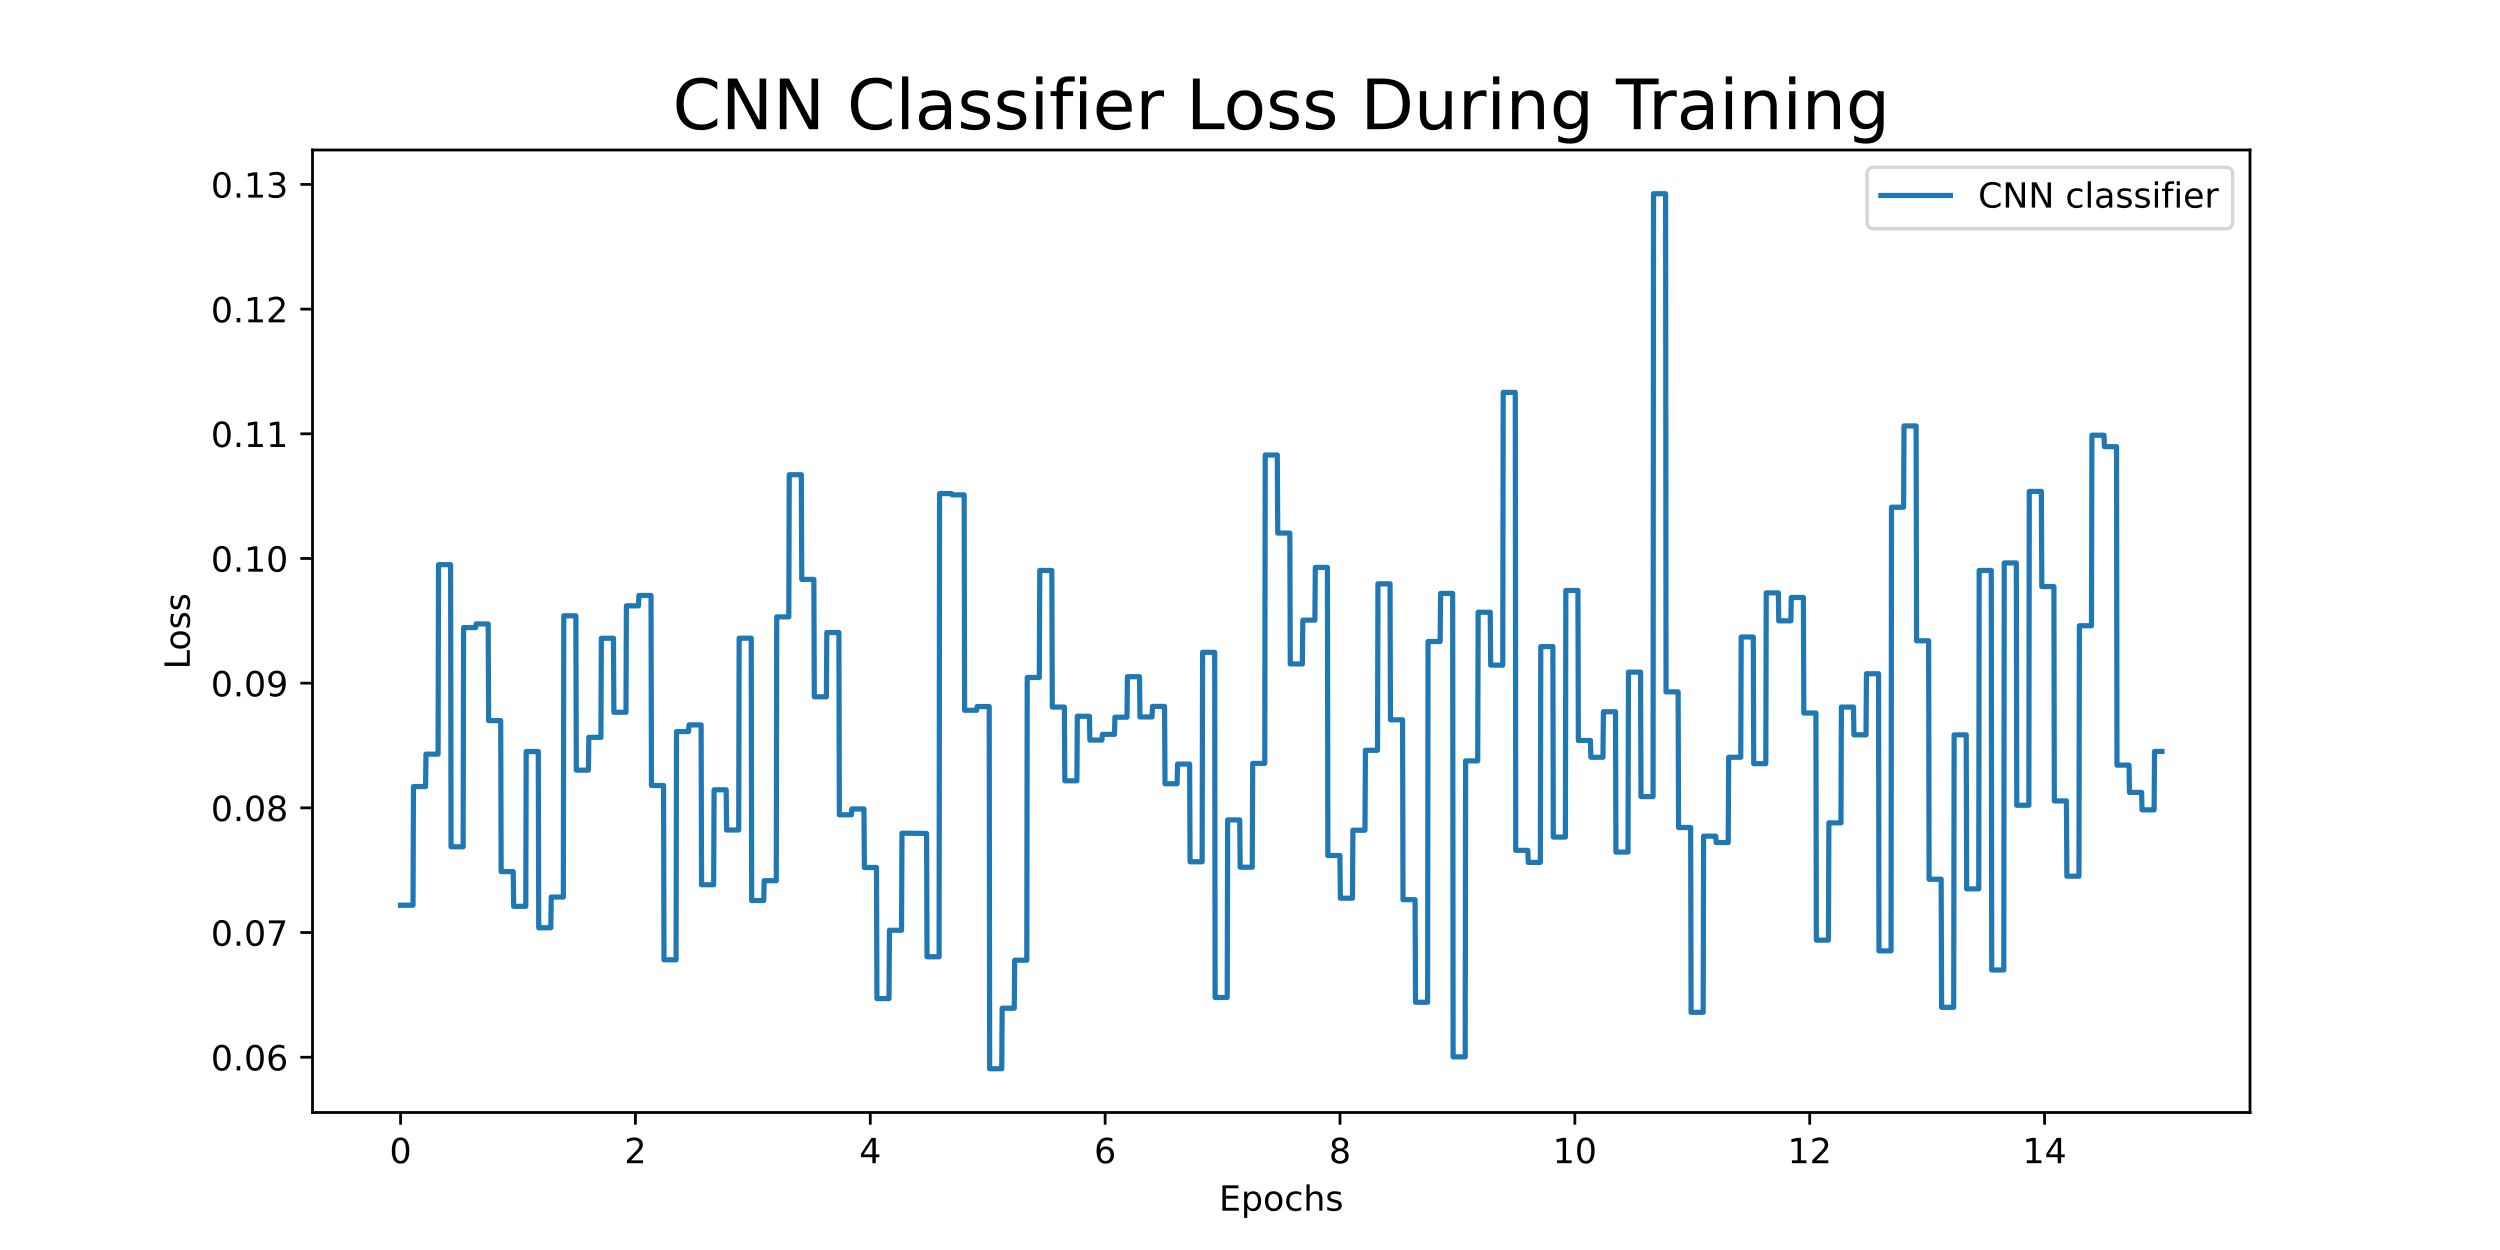
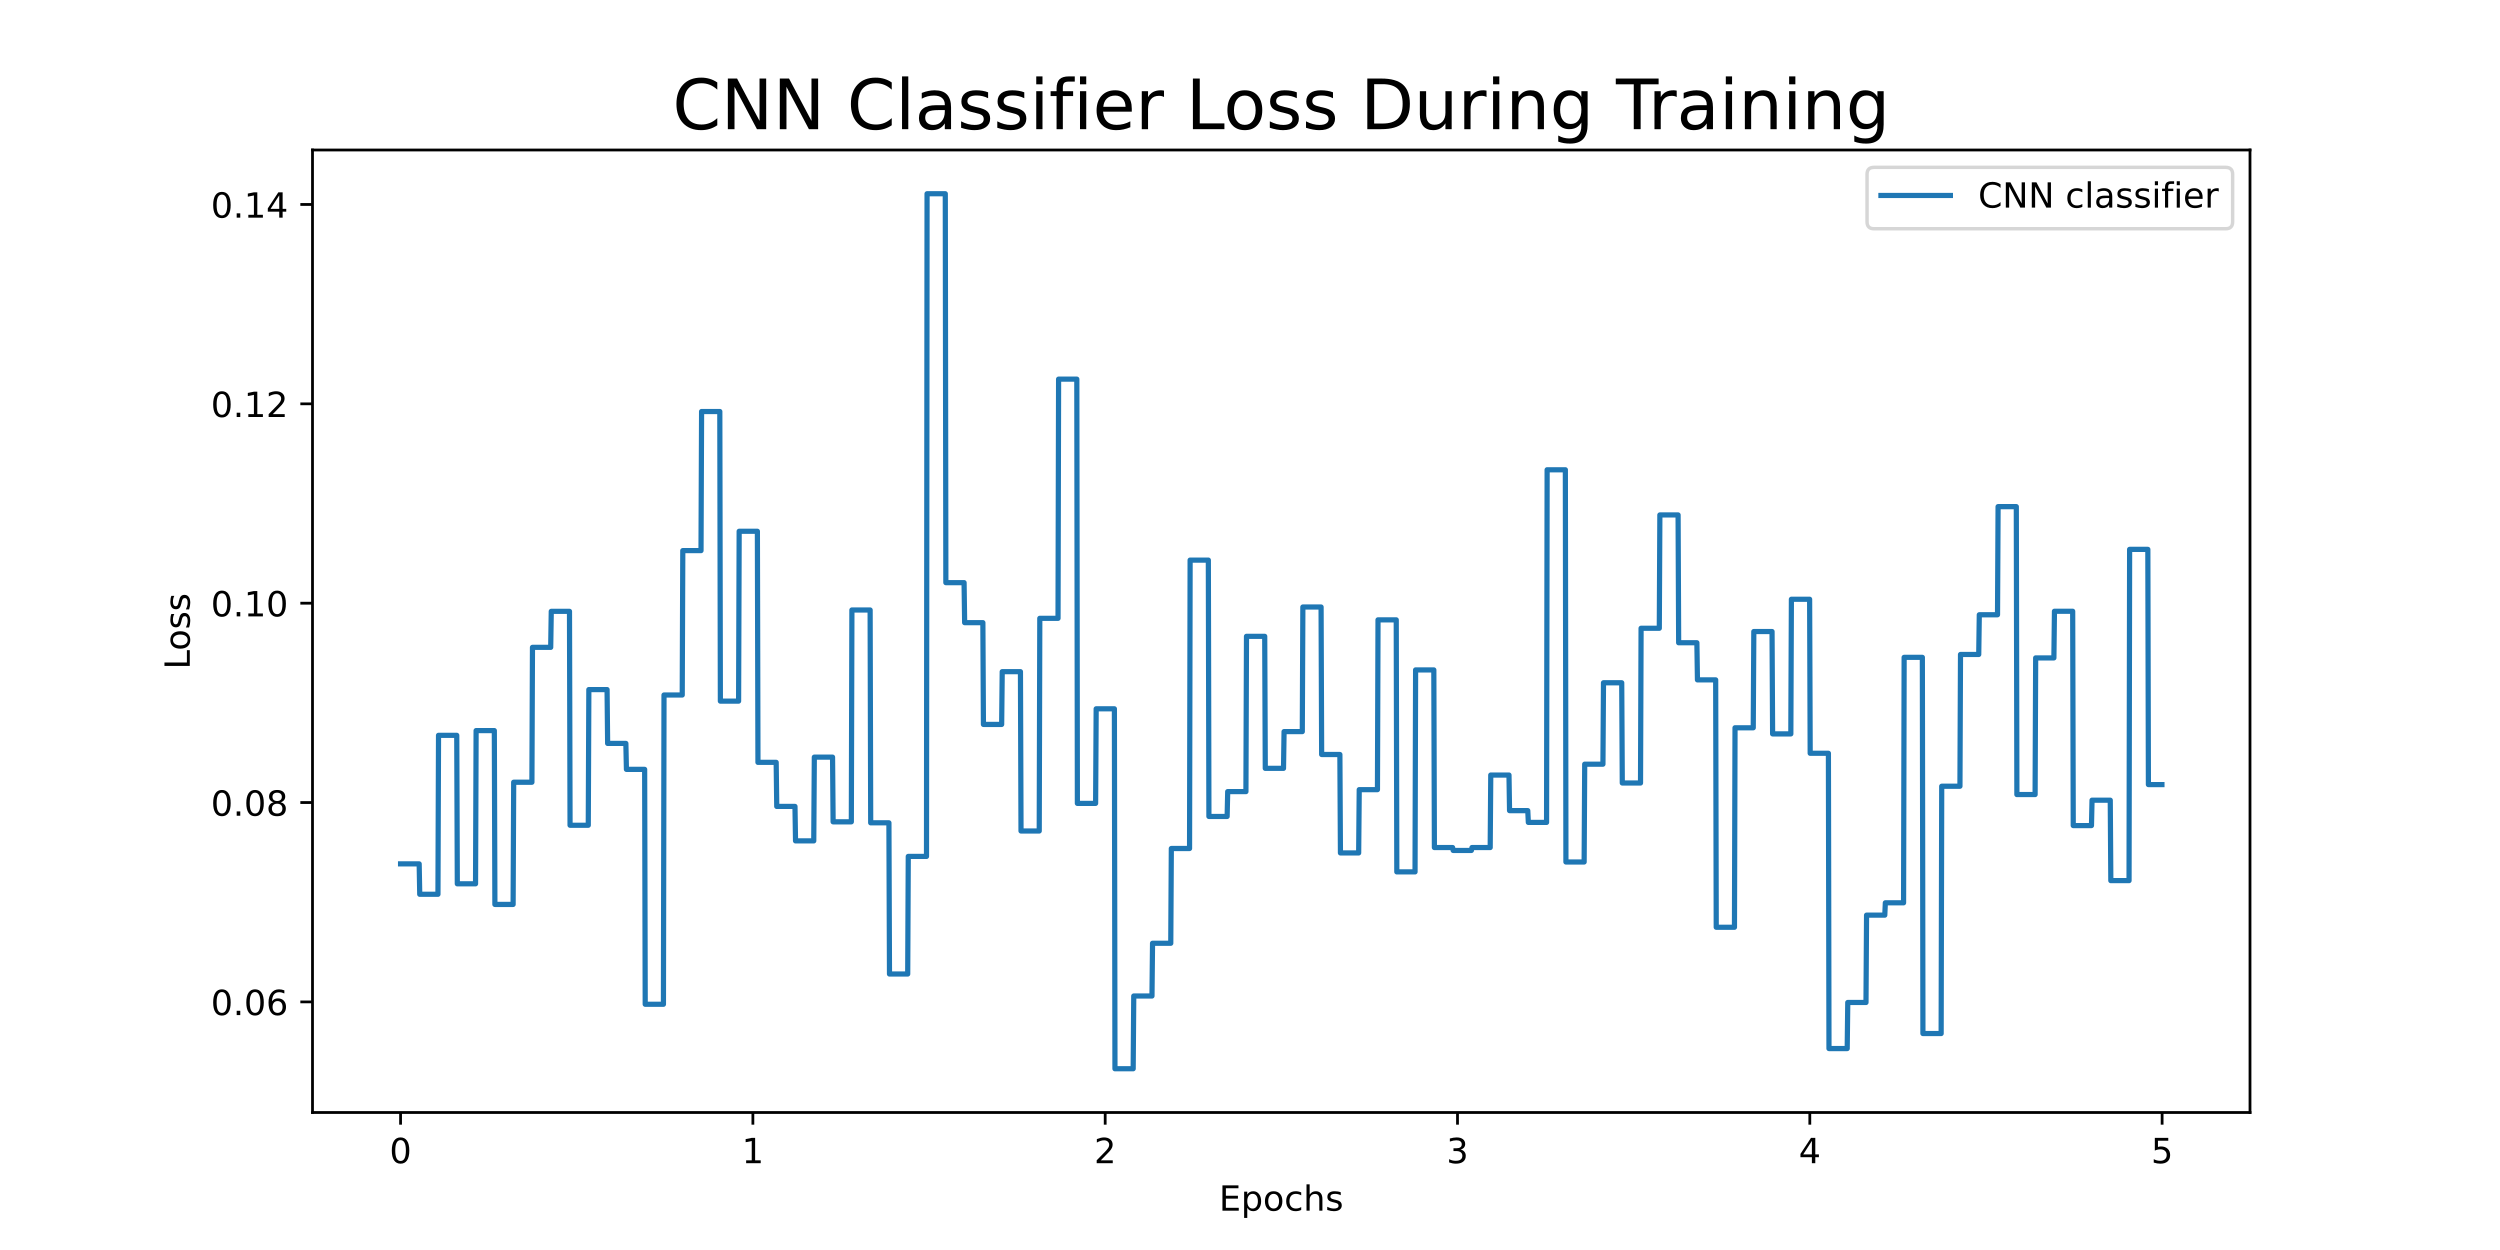
<svg xmlns="http://www.w3.org/2000/svg" xmlns:xlink="http://www.w3.org/1999/xlink" width="720pt" height="360pt" viewBox="0 0 720 360" version="1.1">
  <defs>
    <style type="text/css">*{stroke-linejoin: round; stroke-linecap: butt}</style>
  </defs>
  <g id="figure_1">
    <g id="patch_1">
      <path d="M 0 360  L 720 360  L 720 0  L 0 0  z " style="fill: #ffffff" />
    </g>
    <g id="axes_1">
      <g id="patch_2">
        <path d="M 90 320.4  L 648 320.4  L 648 43.2  L 90 43.2  z " style="fill: #ffffff" />
      </g>
      <g id="matplotlib.axis_1">
        <g id="xtick_1">
          <g id="line2d_1">
            <defs>
-               <path id="m002c54d5da" d="M 0 0  L 0 3.5  " style="stroke: #000000; stroke-width: 0.8" />
+               <path id="mc473beac1b" d="M 0 0  L 0 3.5  " style="stroke: #000000; stroke-width: 0.8" />
            </defs>
            <g>
-               <use xlink:href="#m002c54d5da" x="115.364" y="320.4" style="stroke: #000000; stroke-width: 0.8" />
+               <use xlink:href="#mc473beac1b" x="115.364" y="320.4" style="stroke: #000000; stroke-width: 0.8" />
            </g>
          </g>
          <g id="text_1">
            <g transform="translate(112.1824 334.9984)scale(0.1 -0.1)">
              <defs>
                <path id="DejaVuSans-30" d="M 2034 4250  Q 1547 4250 1301 3770  Q 1056 3291 1056 2328  Q 1056 1369 1301 889  Q 1547 409 2034 409  Q 2525 409 2770 889  Q 3016 1369 3016 2328  Q 3016 3291 2770 3770  Q 2525 4250 2034 4250  z M 2034 4750  Q 2819 4750 3233 4129  Q 3647 3509 3647 2328  Q 3647 1150 3233 529  Q 2819 -91 2034 -91  Q 1250 -91 836 529  Q 422 1150 422 2328  Q 422 3509 836 4129  Q 1250 4750 2034 4750  z " transform="scale(0.015625)" />
              </defs>
              <use xlink:href="#DejaVuSans-30" />
            </g>
          </g>
        </g>
        <g id="xtick_2">
          <g id="line2d_2">
            <g>
-               <use xlink:href="#m002c54d5da" x="183.002" y="320.4" style="stroke: #000000; stroke-width: 0.8" />
+               <use xlink:href="#mc473beac1b" x="216.829" y="320.4" style="stroke: #000000; stroke-width: 0.8" />
            </g>
          </g>
          <g id="text_2">
-             <g transform="translate(179.8212 334.9984)scale(0.1 -0.1)">
-               <defs>
-                 <path id="DejaVuSans-32" d="M 1228 531  L 3431 531  L 3431 0  L 469 0  L 469 531  Q 828 903 1448 1529  Q 2069 2156 2228 2338  Q 2531 2678 2651 2914  Q 2772 3150 2772 3378  Q 2772 3750 2511 3984  Q 2250 4219 1831 4219  Q 1534 4219 1204 4116  Q 875 4013 500 3803  L 500 4441  Q 881 4594 1212 4672  Q 1544 4750 1819 4750  Q 2544 4750 2975 4387  Q 3406 4025 3406 3419  Q 3406 3131 3298 2873  Q 3191 2616 2906 2266  Q 2828 2175 2409 1742  Q 1991 1309 1228 531  z " transform="scale(0.015625)" />
-               </defs>
-               <use xlink:href="#DejaVuSans-32" />
+             <g transform="translate(213.6478 334.9984)scale(0.1 -0.1)">
+               <defs>
+                 <path id="DejaVuSans-31" d="M 794 531  L 1825 531  L 1825 4091  L 703 3866  L 703 4441  L 1819 4666  L 2450 4666  L 2450 531  L 3481 531  L 3481 0  L 794 0  L 794 531  z " transform="scale(0.015625)" />
+               </defs>
+               <use xlink:href="#DejaVuSans-31" />
            </g>
          </g>
        </g>
        <g id="xtick_3">
          <g id="line2d_3">
            <g>
-               <use xlink:href="#m002c54d5da" x="250.641" y="320.4" style="stroke: #000000; stroke-width: 0.8" />
+               <use xlink:href="#mc473beac1b" x="318.294" y="320.4" style="stroke: #000000; stroke-width: 0.8" />
            </g>
          </g>
          <g id="text_3">
-             <g transform="translate(247.4599 334.9984)scale(0.1 -0.1)">
-               <defs>
-                 <path id="DejaVuSans-34" d="M 2419 4116  L 825 1625  L 2419 1625  L 2419 4116  z M 2253 4666  L 3047 4666  L 3047 1625  L 3713 1625  L 3713 1100  L 3047 1100  L 3047 0  L 2419 0  L 2419 1100  L 313 1100  L 313 1709  L 2253 4666  z " transform="scale(0.015625)" />
-               </defs>
-               <use xlink:href="#DejaVuSans-34" />
+             <g transform="translate(315.1131 334.9984)scale(0.1 -0.1)">
+               <defs>
+                 <path id="DejaVuSans-32" d="M 1228 531  L 3431 531  L 3431 0  L 469 0  L 469 531  Q 828 903 1448 1529  Q 2069 2156 2228 2338  Q 2531 2678 2651 2914  Q 2772 3150 2772 3378  Q 2772 3750 2511 3984  Q 2250 4219 1831 4219  Q 1534 4219 1204 4116  Q 875 4013 500 3803  L 500 4441  Q 881 4594 1212 4672  Q 1544 4750 1819 4750  Q 2544 4750 2975 4387  Q 3406 4025 3406 3419  Q 3406 3131 3298 2873  Q 3191 2616 2906 2266  Q 2828 2175 2409 1742  Q 1991 1309 1228 531  z " transform="scale(0.015625)" />
+               </defs>
+               <use xlink:href="#DejaVuSans-32" />
            </g>
          </g>
        </g>
        <g id="xtick_4">
          <g id="line2d_4">
            <g>
-               <use xlink:href="#m002c54d5da" x="318.28" y="320.4" style="stroke: #000000; stroke-width: 0.8" />
+               <use xlink:href="#mc473beac1b" x="419.76" y="320.4" style="stroke: #000000; stroke-width: 0.8" />
            </g>
          </g>
          <g id="text_4">
-             <g transform="translate(315.0987 334.9984)scale(0.1 -0.1)">
-               <defs>
-                 <path id="DejaVuSans-36" d="M 2113 2584  Q 1688 2584 1439 2293  Q 1191 2003 1191 1497  Q 1191 994 1439 701  Q 1688 409 2113 409  Q 2538 409 2786 701  Q 3034 994 3034 1497  Q 3034 2003 2786 2293  Q 2538 2584 2113 2584  z M 3366 4563  L 3366 3988  Q 3128 4100 2886 4159  Q 2644 4219 2406 4219  Q 1781 4219 1451 3797  Q 1122 3375 1075 2522  Q 1259 2794 1537 2939  Q 1816 3084 2150 3084  Q 2853 3084 3261 2657  Q 3669 2231 3669 1497  Q 3669 778 3244 343  Q 2819 -91 2113 -91  Q 1303 -91 875 529  Q 447 1150 447 2328  Q 447 3434 972 4092  Q 1497 4750 2381 4750  Q 2619 4750 2861 4703  Q 3103 4656 3366 4563  z " transform="scale(0.015625)" />
-               </defs>
-               <use xlink:href="#DejaVuSans-36" />
+             <g transform="translate(416.5785 334.9984)scale(0.1 -0.1)">
+               <defs>
+                 <path id="DejaVuSans-33" d="M 2597 2516  Q 3050 2419 3304 2112  Q 3559 1806 3559 1356  Q 3559 666 3084 287  Q 2609 -91 1734 -91  Q 1441 -91 1130 -33  Q 819 25 488 141  L 488 750  Q 750 597 1062 519  Q 1375 441 1716 441  Q 2309 441 2620 675  Q 2931 909 2931 1356  Q 2931 1769 2642 2001  Q 2353 2234 1838 2234  L 1294 2234  L 1294 2753  L 1863 2753  Q 2328 2753 2575 2939  Q 2822 3125 2822 3475  Q 2822 3834 2567 4026  Q 2313 4219 1838 4219  Q 1578 4219 1281 4162  Q 984 4106 628 3988  L 628 4550  Q 988 4650 1302 4700  Q 1616 4750 1894 4750  Q 2613 4750 3031 4423  Q 3450 4097 3450 3541  Q 3450 3153 3228 2886  Q 3006 2619 2597 2516  z " transform="scale(0.015625)" />
+               </defs>
+               <use xlink:href="#DejaVuSans-33" />
            </g>
          </g>
        </g>
        <g id="xtick_5">
          <g id="line2d_5">
            <g>
-               <use xlink:href="#m002c54d5da" x="385.919" y="320.4" style="stroke: #000000; stroke-width: 0.8" />
+               <use xlink:href="#mc473beac1b" x="521.225" y="320.4" style="stroke: #000000; stroke-width: 0.8" />
            </g>
          </g>
          <g id="text_5">
-             <g transform="translate(382.7375 334.9984)scale(0.1 -0.1)">
-               <defs>
-                 <path id="DejaVuSans-38" d="M 2034 2216  Q 1584 2216 1326 1975  Q 1069 1734 1069 1313  Q 1069 891 1326 650  Q 1584 409 2034 409  Q 2484 409 2743 651  Q 3003 894 3003 1313  Q 3003 1734 2745 1975  Q 2488 2216 2034 2216  z M 1403 2484  Q 997 2584 770 2862  Q 544 3141 544 3541  Q 544 4100 942 4425  Q 1341 4750 2034 4750  Q 2731 4750 3128 4425  Q 3525 4100 3525 3541  Q 3525 3141 3298 2862  Q 3072 2584 2669 2484  Q 3125 2378 3379 2068  Q 3634 1759 3634 1313  Q 3634 634 3220 271  Q 2806 -91 2034 -91  Q 1263 -91 848 271  Q 434 634 434 1313  Q 434 1759 690 2068  Q 947 2378 1403 2484  z M 1172 3481  Q 1172 3119 1398 2916  Q 1625 2713 2034 2713  Q 2441 2713 2670 2916  Q 2900 3119 2900 3481  Q 2900 3844 2670 4047  Q 2441 4250 2034 4250  Q 1625 4250 1398 4047  Q 1172 3844 1172 3481  z " transform="scale(0.015625)" />
-               </defs>
-               <use xlink:href="#DejaVuSans-38" />
+             <g transform="translate(518.0438 334.9984)scale(0.1 -0.1)">
+               <defs>
+                 <path id="DejaVuSans-34" d="M 2419 4116  L 825 1625  L 2419 1625  L 2419 4116  z M 2253 4666  L 3047 4666  L 3047 1625  L 3713 1625  L 3713 1100  L 3047 1100  L 3047 0  L 2419 0  L 2419 1100  L 313 1100  L 313 1709  L 2253 4666  z " transform="scale(0.015625)" />
+               </defs>
+               <use xlink:href="#DejaVuSans-34" />
            </g>
          </g>
        </g>
        <g id="xtick_6">
          <g id="line2d_6">
            <g>
-               <use xlink:href="#m002c54d5da" x="453.557" y="320.4" style="stroke: #000000; stroke-width: 0.8" />
+               <use xlink:href="#mc473beac1b" x="622.69" y="320.4" style="stroke: #000000; stroke-width: 0.8" />
            </g>
          </g>
          <g id="text_6">
-             <g transform="translate(447.195 334.9984)scale(0.1 -0.1)">
-               <defs>
-                 <path id="DejaVuSans-31" d="M 794 531  L 1825 531  L 1825 4091  L 703 3866  L 703 4441  L 1819 4666  L 2450 4666  L 2450 531  L 3481 531  L 3481 0  L 794 0  L 794 531  z " transform="scale(0.015625)" />
-               </defs>
-               <use xlink:href="#DejaVuSans-31" />
-               <use xlink:href="#DejaVuSans-30" x="63.623" />
-             </g>
-           </g>
-         </g>
-         <g id="xtick_7">
-           <g id="line2d_7">
-             <g>
-               <use xlink:href="#m002c54d5da" x="521.196" y="320.4" style="stroke: #000000; stroke-width: 0.8" />
-             </g>
-           </g>
-           <g id="text_7">
-             <g transform="translate(514.8337 334.9984)scale(0.1 -0.1)">
-               <use xlink:href="#DejaVuSans-31" />
-               <use xlink:href="#DejaVuSans-32" x="63.623" />
-             </g>
-           </g>
-         </g>
-         <g id="xtick_8">
-           <g id="line2d_8">
-             <g>
-               <use xlink:href="#m002c54d5da" x="588.835" y="320.4" style="stroke: #000000; stroke-width: 0.8" />
-             </g>
-           </g>
-           <g id="text_8">
-             <g transform="translate(582.4725 334.9984)scale(0.1 -0.1)">
-               <use xlink:href="#DejaVuSans-31" />
-               <use xlink:href="#DejaVuSans-34" x="63.623" />
-             </g>
-           </g>
-         </g>
-         <g id="text_9">
+             <g transform="translate(619.5092 334.9984)scale(0.1 -0.1)">
+               <defs>
+                 <path id="DejaVuSans-35" d="M 691 4666  L 3169 4666  L 3169 4134  L 1269 4134  L 1269 2991  Q 1406 3038 1543 3061  Q 1681 3084 1819 3084  Q 2600 3084 3056 2656  Q 3513 2228 3513 1497  Q 3513 744 3044 326  Q 2575 -91 1722 -91  Q 1428 -91 1123 -41  Q 819 9 494 109  L 494 744  Q 775 591 1075 516  Q 1375 441 1709 441  Q 2250 441 2565 725  Q 2881 1009 2881 1497  Q 2881 1984 2565 2268  Q 2250 2553 1709 2553  Q 1456 2553 1204 2497  Q 953 2441 691 2322  L 691 4666  z " transform="scale(0.015625)" />
+               </defs>
+               <use xlink:href="#DejaVuSans-35" />
+             </g>
+           </g>
+         </g>
+         <g id="text_7">
          <g transform="translate(351.0844 348.6766)scale(0.1 -0.1)">
            <defs>
              <path id="DejaVuSans-45" d="M 628 4666  L 3578 4666  L 3578 4134  L 1259 4134  L 1259 2753  L 3481 2753  L 3481 2222  L 1259 2222  L 1259 531  L 3634 531  L 3634 0  L 628 0  L 628 4666  z " transform="scale(0.015625)" />
              <path id="DejaVuSans-70" d="M 1159 525  L 1159 -1331  L 581 -1331  L 581 3500  L 1159 3500  L 1159 2969  Q 1341 3281 1617 3432  Q 1894 3584 2278 3584  Q 2916 3584 3314 3078  Q 3713 2572 3713 1747  Q 3713 922 3314 415  Q 2916 -91 2278 -91  Q 1894 -91 1617 61  Q 1341 213 1159 525  z M 3116 1747  Q 3116 2381 2855 2742  Q 2594 3103 2138 3103  Q 1681 3103 1420 2742  Q 1159 2381 1159 1747  Q 1159 1113 1420 752  Q 1681 391 2138 391  Q 2594 391 2855 752  Q 3116 1113 3116 1747  z " transform="scale(0.015625)" />
              <path id="DejaVuSans-6f" d="M 1959 3097  Q 1497 3097 1228 2736  Q 959 2375 959 1747  Q 959 1119 1226 758  Q 1494 397 1959 397  Q 2419 397 2687 759  Q 2956 1122 2956 1747  Q 2956 2369 2687 2733  Q 2419 3097 1959 3097  z M 1959 3584  Q 2709 3584 3137 3096  Q 3566 2609 3566 1747  Q 3566 888 3137 398  Q 2709 -91 1959 -91  Q 1206 -91 779 398  Q 353 888 353 1747  Q 353 2609 779 3096  Q 1206 3584 1959 3584  z " transform="scale(0.015625)" />
              <path id="DejaVuSans-63" d="M 3122 3366  L 3122 2828  Q 2878 2963 2633 3030  Q 2388 3097 2138 3097  Q 1578 3097 1268 2742  Q 959 2388 959 1747  Q 959 1106 1268 751  Q 1578 397 2138 397  Q 2388 397 2633 464  Q 2878 531 3122 666  L 3122 134  Q 2881 22 2623 -34  Q 2366 -91 2075 -91  Q 1284 -91 818 406  Q 353 903 353 1747  Q 353 2603 823 3093  Q 1294 3584 2113 3584  Q 2378 3584 2631 3529  Q 2884 3475 3122 3366  z " transform="scale(0.015625)" />
              <path id="DejaVuSans-68" d="M 3513 2113  L 3513 0  L 2938 0  L 2938 2094  Q 2938 2591 2744 2837  Q 2550 3084 2163 3084  Q 1697 3084 1428 2787  Q 1159 2491 1159 1978  L 1159 0  L 581 0  L 581 4863  L 1159 4863  L 1159 2956  Q 1366 3272 1645 3428  Q 1925 3584 2291 3584  Q 2894 3584 3203 3211  Q 3513 2838 3513 2113  z " transform="scale(0.015625)" />
              <path id="DejaVuSans-73" d="M 2834 3397  L 2834 2853  Q 2591 2978 2328 3040  Q 2066 3103 1784 3103  Q 1356 3103 1142 2972  Q 928 2841 928 2578  Q 928 2378 1081 2264  Q 1234 2150 1697 2047  L 1894 2003  Q 2506 1872 2764 1633  Q 3022 1394 3022 966  Q 3022 478 2636 193  Q 2250 -91 1575 -91  Q 1294 -91 989 -36  Q 684 19 347 128  L 347 722  Q 666 556 975 473  Q 1284 391 1588 391  Q 1994 391 2212 530  Q 2431 669 2431 922  Q 2431 1156 2273 1281  Q 2116 1406 1581 1522  L 1381 1569  Q 847 1681 609 1914  Q 372 2147 372 2553  Q 372 3047 722 3315  Q 1072 3584 1716 3584  Q 2034 3584 2315 3537  Q 2597 3491 2834 3397  z " transform="scale(0.015625)" />
            </defs>
            <use xlink:href="#DejaVuSans-45" />
            <use xlink:href="#DejaVuSans-70" x="63.184" />
            <use xlink:href="#DejaVuSans-6f" x="126.66" />
            <use xlink:href="#DejaVuSans-63" x="187.842" />
            <use xlink:href="#DejaVuSans-68" x="242.822" />
            <use xlink:href="#DejaVuSans-73" x="306.201" />
          </g>
        </g>
      </g>
      <g id="matplotlib.axis_2">
        <g id="ytick_1">
-           <g id="line2d_9">
+           <g id="line2d_7">
            <defs>
-               <path id="m5b6bae159f" d="M 0 0  L -3.5 0  " style="stroke: #000000; stroke-width: 0.8" />
+               <path id="md14f14d4d2" d="M 0 0  L -3.5 0  " style="stroke: #000000; stroke-width: 0.8" />
            </defs>
            <g>
-               <use xlink:href="#m5b6bae159f" x="90" y="304.481" style="stroke: #000000; stroke-width: 0.8" />
-             </g>
-           </g>
-           <g id="text_10">
-             <g transform="translate(60.73438 308.2801)scale(0.1 -0.1)">
+               <use xlink:href="#md14f14d4d2" x="90" y="288.548" style="stroke: #000000; stroke-width: 0.8" />
+             </g>
+           </g>
+           <g id="text_8">
+             <g transform="translate(60.73438 292.3471)scale(0.1 -0.1)">
              <defs>
                <path id="DejaVuSans-2e" d="M 684 794  L 1344 794  L 1344 0  L 684 0  L 684 794  z " transform="scale(0.015625)" />
+                 <path id="DejaVuSans-36" d="M 2113 2584  Q 1688 2584 1439 2293  Q 1191 2003 1191 1497  Q 1191 994 1439 701  Q 1688 409 2113 409  Q 2538 409 2786 701  Q 3034 994 3034 1497  Q 3034 2003 2786 2293  Q 2538 2584 2113 2584  z M 3366 4563  L 3366 3988  Q 3128 4100 2886 4159  Q 2644 4219 2406 4219  Q 1781 4219 1451 3797  Q 1122 3375 1075 2522  Q 1259 2794 1537 2939  Q 1816 3084 2150 3084  Q 2853 3084 3261 2657  Q 3669 2231 3669 1497  Q 3669 778 3244 343  Q 2819 -91 2113 -91  Q 1303 -91 875 529  Q 447 1150 447 2328  Q 447 3434 972 4092  Q 1497 4750 2381 4750  Q 2619 4750 2861 4703  Q 3103 4656 3366 4563  z " transform="scale(0.015625)" />
              </defs>
              <use xlink:href="#DejaVuSans-30" />
              <use xlink:href="#DejaVuSans-2e" x="63.623" />
              <use xlink:href="#DejaVuSans-30" x="95.41" />
              <use xlink:href="#DejaVuSans-36" x="159.033" />
            </g>
          </g>
        </g>
        <g id="ytick_2">
-           <g id="line2d_10">
-             <g>
-               <use xlink:href="#m5b6bae159f" x="90" y="268.571" style="stroke: #000000; stroke-width: 0.8" />
-             </g>
-           </g>
-           <g id="text_11">
-             <g transform="translate(60.73438 272.3707)scale(0.1 -0.1)">
-               <defs>
-                 <path id="DejaVuSans-37" d="M 525 4666  L 3525 4666  L 3525 4397  L 1831 0  L 1172 0  L 2766 4134  L 525 4134  L 525 4666  z " transform="scale(0.015625)" />
-               </defs>
-               <use xlink:href="#DejaVuSans-30" />
-               <use xlink:href="#DejaVuSans-2e" x="63.623" />
-               <use xlink:href="#DejaVuSans-30" x="95.41" />
-               <use xlink:href="#DejaVuSans-37" x="159.033" />
-             </g>
-           </g>
-         </g>
-         <g id="ytick_3">
-           <g id="line2d_11">
-             <g>
-               <use xlink:href="#m5b6bae159f" x="90" y="232.662" style="stroke: #000000; stroke-width: 0.8" />
-             </g>
-           </g>
-           <g id="text_12">
-             <g transform="translate(60.73438 236.4612)scale(0.1 -0.1)">
+           <g id="line2d_8">
+             <g>
+               <use xlink:href="#md14f14d4d2" x="90" y="231.132" style="stroke: #000000; stroke-width: 0.8" />
+             </g>
+           </g>
+           <g id="text_9">
+             <g transform="translate(60.73438 234.9314)scale(0.1 -0.1)">
+               <defs>
+                 <path id="DejaVuSans-38" d="M 2034 2216  Q 1584 2216 1326 1975  Q 1069 1734 1069 1313  Q 1069 891 1326 650  Q 1584 409 2034 409  Q 2484 409 2743 651  Q 3003 894 3003 1313  Q 3003 1734 2745 1975  Q 2488 2216 2034 2216  z M 1403 2484  Q 997 2584 770 2862  Q 544 3141 544 3541  Q 544 4100 942 4425  Q 1341 4750 2034 4750  Q 2731 4750 3128 4425  Q 3525 4100 3525 3541  Q 3525 3141 3298 2862  Q 3072 2584 2669 2484  Q 3125 2378 3379 2068  Q 3634 1759 3634 1313  Q 3634 634 3220 271  Q 2806 -91 2034 -91  Q 1263 -91 848 271  Q 434 634 434 1313  Q 434 1759 690 2068  Q 947 2378 1403 2484  z M 1172 3481  Q 1172 3119 1398 2916  Q 1625 2713 2034 2713  Q 2441 2713 2670 2916  Q 2900 3119 2900 3481  Q 2900 3844 2670 4047  Q 2441 4250 2034 4250  Q 1625 4250 1398 4047  Q 1172 3844 1172 3481  z " transform="scale(0.015625)" />
+               </defs>
              <use xlink:href="#DejaVuSans-30" />
              <use xlink:href="#DejaVuSans-2e" x="63.623" />
              <use xlink:href="#DejaVuSans-30" x="95.41" />
              <use xlink:href="#DejaVuSans-38" x="159.033" />
            </g>
          </g>
        </g>
-         <g id="ytick_4">
-           <g id="line2d_12">
-             <g>
-               <use xlink:href="#m5b6bae159f" x="90" y="196.753" style="stroke: #000000; stroke-width: 0.8" />
-             </g>
-           </g>
-           <g id="text_13">
-             <g transform="translate(60.73438 200.5517)scale(0.1 -0.1)">
-               <defs>
-                 <path id="DejaVuSans-39" d="M 703 97  L 703 672  Q 941 559 1184 500  Q 1428 441 1663 441  Q 2288 441 2617 861  Q 2947 1281 2994 2138  Q 2813 1869 2534 1725  Q 2256 1581 1919 1581  Q 1219 1581 811 2004  Q 403 2428 403 3163  Q 403 3881 828 4315  Q 1253 4750 1959 4750  Q 2769 4750 3195 4129  Q 3622 3509 3622 2328  Q 3622 1225 3098 567  Q 2575 -91 1691 -91  Q 1453 -91 1209 -44  Q 966 3 703 97  z M 1959 2075  Q 2384 2075 2632 2365  Q 2881 2656 2881 3163  Q 2881 3666 2632 3958  Q 2384 4250 1959 4250  Q 1534 4250 1286 3958  Q 1038 3666 1038 3163  Q 1038 2656 1286 2365  Q 1534 2075 1959 2075  z " transform="scale(0.015625)" />
-               </defs>
-               <use xlink:href="#DejaVuSans-30" />
-               <use xlink:href="#DejaVuSans-2e" x="63.623" />
-               <use xlink:href="#DejaVuSans-30" x="95.41" />
-               <use xlink:href="#DejaVuSans-39" x="159.033" />
-             </g>
-           </g>
-         </g>
-         <g id="ytick_5">
-           <g id="line2d_13">
-             <g>
-               <use xlink:href="#m5b6bae159f" x="90" y="160.843" style="stroke: #000000; stroke-width: 0.8" />
-             </g>
-           </g>
-           <g id="text_14">
-             <g transform="translate(60.73438 164.6423)scale(0.1 -0.1)">
+         <g id="ytick_3">
+           <g id="line2d_9">
+             <g>
+               <use xlink:href="#md14f14d4d2" x="90" y="173.716" style="stroke: #000000; stroke-width: 0.8" />
+             </g>
+           </g>
+           <g id="text_10">
+             <g transform="translate(60.73438 177.5156)scale(0.1 -0.1)">
              <use xlink:href="#DejaVuSans-30" />
              <use xlink:href="#DejaVuSans-2e" x="63.623" />
              <use xlink:href="#DejaVuSans-31" x="95.41" />
              <use xlink:href="#DejaVuSans-30" x="159.033" />
            </g>
          </g>
        </g>
-         <g id="ytick_6">
-           <g id="line2d_14">
-             <g>
-               <use xlink:href="#m5b6bae159f" x="90" y="124.934" style="stroke: #000000; stroke-width: 0.8" />
-             </g>
-           </g>
-           <g id="text_15">
-             <g transform="translate(60.73438 128.7328)scale(0.1 -0.1)">
-               <use xlink:href="#DejaVuSans-30" />
-               <use xlink:href="#DejaVuSans-2e" x="63.623" />
-               <use xlink:href="#DejaVuSans-31" x="95.41" />
-               <use xlink:href="#DejaVuSans-31" x="159.033" />
-             </g>
-           </g>
-         </g>
-         <g id="ytick_7">
-           <g id="line2d_15">
-             <g>
-               <use xlink:href="#m5b6bae159f" x="90" y="89.024" style="stroke: #000000; stroke-width: 0.8" />
-             </g>
-           </g>
-           <g id="text_16">
-             <g transform="translate(60.73438 92.82332)scale(0.1 -0.1)">
+         <g id="ytick_4">
+           <g id="line2d_10">
+             <g>
+               <use xlink:href="#md14f14d4d2" x="90" y="116.301" style="stroke: #000000; stroke-width: 0.8" />
+             </g>
+           </g>
+           <g id="text_11">
+             <g transform="translate(60.73438 120.0999)scale(0.1 -0.1)">
              <use xlink:href="#DejaVuSans-30" />
              <use xlink:href="#DejaVuSans-2e" x="63.623" />
              <use xlink:href="#DejaVuSans-31" x="95.41" />
              <use xlink:href="#DejaVuSans-32" x="159.033" />
            </g>
          </g>
        </g>
-         <g id="ytick_8">
-           <g id="line2d_16">
-             <g>
-               <use xlink:href="#m5b6bae159f" x="90" y="53.115" style="stroke: #000000; stroke-width: 0.8" />
-             </g>
-           </g>
-           <g id="text_17">
-             <g transform="translate(60.73438 56.91385)scale(0.1 -0.1)">
-               <defs>
-                 <path id="DejaVuSans-33" d="M 2597 2516  Q 3050 2419 3304 2112  Q 3559 1806 3559 1356  Q 3559 666 3084 287  Q 2609 -91 1734 -91  Q 1441 -91 1130 -33  Q 819 25 488 141  L 488 750  Q 750 597 1062 519  Q 1375 441 1716 441  Q 2309 441 2620 675  Q 2931 909 2931 1356  Q 2931 1769 2642 2001  Q 2353 2234 1838 2234  L 1294 2234  L 1294 2753  L 1863 2753  Q 2328 2753 2575 2939  Q 2822 3125 2822 3475  Q 2822 3834 2567 4026  Q 2313 4219 1838 4219  Q 1578 4219 1281 4162  Q 984 4106 628 3988  L 628 4550  Q 988 4650 1302 4700  Q 1616 4750 1894 4750  Q 2613 4750 3031 4423  Q 3450 4097 3450 3541  Q 3450 3153 3228 2886  Q 3006 2619 2597 2516  z " transform="scale(0.015625)" />
-               </defs>
+         <g id="ytick_5">
+           <g id="line2d_11">
+             <g>
+               <use xlink:href="#md14f14d4d2" x="90" y="58.885" style="stroke: #000000; stroke-width: 0.8" />
+             </g>
+           </g>
+           <g id="text_12">
+             <g transform="translate(60.73438 62.68415)scale(0.1 -0.1)">
              <use xlink:href="#DejaVuSans-30" />
              <use xlink:href="#DejaVuSans-2e" x="63.623" />
              <use xlink:href="#DejaVuSans-31" x="95.41" />
-               <use xlink:href="#DejaVuSans-33" x="159.033" />
-             </g>
-           </g>
-         </g>
-         <g id="text_18">
+               <use xlink:href="#DejaVuSans-34" x="159.033" />
+             </g>
+           </g>
+         </g>
+         <g id="text_13">
          <g transform="translate(54.65469 192.7672)rotate(-90)scale(0.1 -0.1)">
            <defs>
              <path id="DejaVuSans-4c" d="M 628 4666  L 1259 4666  L 1259 531  L 3531 531  L 3531 0  L 628 0  L 628 4666  z " transform="scale(0.015625)" />
            </defs>
            <use xlink:href="#DejaVuSans-4c" />
            <use xlink:href="#DejaVuSans-6f" x="53.963" />
            <use xlink:href="#DejaVuSans-73" x="115.145" />
            <use xlink:href="#DejaVuSans-73" x="167.244" />
          </g>
        </g>
      </g>
-       <g id="line2d_17">
-         <path d="M 115.364 260.709  L 118.953 260.709  L 119.079 226.531  L 122.56 226.531  L 122.687 217.19  L 126.168 217.19  L 126.294 162.63  L 129.775 162.63  L 129.901 243.867  L 133.383 243.867  L 133.509 180.744  L 136.99 180.744  L 137.116 179.697  L 140.597 179.697  L 140.724 207.529  L 144.205 207.529  L 144.331 251.023  L 147.812 251.023  L 147.938 261.026  L 151.42 261.026  L 151.546 216.45  L 155.027 216.45  L 155.153 267.197  L 158.634 267.197  L 158.761 258.349  L 162.242 258.349  L 162.368 177.356  L 165.849 177.356  L 165.975 221.798  L 169.457 221.798  L 169.583 212.36  L 173.064 212.36  L 173.19 183.822  L 176.671 183.822  L 176.798 205.138  L 180.279 205.138  L 180.405 174.479  L 183.886 174.479  L 184.012 171.495  L 187.494 171.495  L 187.62 226.234  L 191.101 226.234  L 191.227 276.428  L 194.708 276.428  L 194.835 210.676  L 198.316 210.676  L 198.442 208.77  L 201.923 208.77  L 202.049 254.8  L 205.531 254.8  L 205.657 227.468  L 209.138 227.468  L 209.264 239.035  L 212.745 239.035  L 212.872 183.808  L 216.353 183.808  L 216.479 259.354  L 219.96 259.354  L 220.086 253.641  L 223.568 253.641  L 223.694 177.664  L 227.175 177.664  L 227.301 136.721  L 230.782 136.721  L 230.909 166.861  L 234.39 166.861  L 234.516 200.682  L 237.997 200.682  L 238.123 182.167  L 241.605 182.167  L 241.731 234.663  L 245.212 234.663  L 245.338 232.982  L 248.819 232.982  L 248.946 249.841  L 252.427 249.841  L 252.553 287.593  L 256.034 287.593  L 256.16 267.913  L 259.642 267.913  L 259.768 239.952  L 266.856 240.043  L 266.983 275.547  L 270.464 275.547  L 270.59 142.16  L 274.071 142.16  L 274.197 142.529  L 277.679 142.529  L 277.805 204.564  L 281.286 204.564  L 281.412 203.48  L 284.893 203.48  L 285.02 307.8  L 288.501 307.8  L 288.627 290.373  L 292.108 290.373  L 292.234 276.541  L 295.716 276.541  L 295.842 195.107  L 299.323 195.107  L 299.449 164.289  L 302.93 164.289  L 303.057 203.643  L 306.538 203.643  L 306.664 224.875  L 310.145 224.875  L 310.272 206.278  L 313.753 206.278  L 313.879 213.14  L 317.36 213.14  L 317.486 211.484  L 320.967 211.484  L 321.094 206.559  L 324.575 206.559  L 324.701 194.891  L 328.182 194.891  L 328.309 206.484  L 331.79 206.484  L 331.916 203.444  L 335.397 203.444  L 335.523 225.72  L 339.004 225.72  L 339.131 220.055  L 342.612 220.055  L 342.738 248.188  L 346.219 248.188  L 346.346 187.865  L 349.827 187.865  L 349.953 287.269  L 353.434 287.269  L 353.56 236.143  L 357.041 236.143  L 357.168 249.753  L 360.649 249.753  L 360.775 219.859  L 364.256 219.859  L 364.383 131.046  L 367.864 131.046  L 367.99 153.531  L 371.471 153.531  L 371.597 191.221  L 375.078 191.221  L 375.205 178.602  L 378.686 178.602  L 378.812 163.406  L 382.293 163.406  L 382.42 246.391  L 385.901 246.391  L 386.027 258.683  L 389.508 258.683  L 389.634 239.107  L 393.115 239.107  L 393.242 216.086  L 396.723 216.086  L 396.849 168.142  L 400.33 168.142  L 400.457 207.308  L 403.938 207.308  L 404.064 259.102  L 407.545 259.102  L 407.671 288.658  L 411.152 288.658  L 411.279 184.752  L 414.76 184.752  L 414.886 170.91  L 418.367 170.91  L 418.494 304.372  L 421.975 304.372  L 422.101 219.125  L 425.582 219.125  L 425.708 176.337  L 429.189 176.337  L 429.316 191.563  L 432.797 191.563  L 432.923 113.012  L 436.404 113.012  L 436.531 244.902  L 440.012 244.902  L 440.138 248.373  L 443.619 248.373  L 443.745 186.225  L 447.226 186.225  L 447.353 241.07  L 450.834 241.07  L 450.96 170.053  L 454.441 170.053  L 454.568 213.253  L 458.049 213.253  L 458.175 218.086  L 461.656 218.086  L 461.782 204.976  L 465.263 204.976  L 465.39 245.403  L 468.871 245.403  L 468.997 193.567  L 472.478 193.567  L 472.605 229.414  L 476.086 229.414  L 476.212 55.8  L 479.693 55.8  L 479.819 199.263  L 483.301 199.263  L 483.427 238.321  L 486.908 238.321  L 487.034 291.557  L 490.515 291.557  L 490.642 240.803  L 494.123 240.803  L 494.249 242.654  L 497.73 242.654  L 497.856 218.097  L 501.337 218.097  L 501.464 183.461  L 504.945 183.461  L 505.071 219.932  L 508.552 219.932  L 508.679 170.751  L 512.16 170.751  L 512.286 178.799  L 515.767 178.799  L 515.893 172.075  L 519.375 172.075  L 519.501 205.337  L 522.982 205.337  L 523.108 270.763  L 526.589 270.763  L 526.716 236.978  L 530.197 236.978  L 530.323 203.628  L 533.804 203.628  L 533.93 211.633  L 537.412 211.633  L 537.538 194.036  L 541.019 194.036  L 541.145 273.842  L 544.626 273.842  L 544.753 146.082  L 548.234 146.082  L 548.36 122.668  L 551.841 122.668  L 551.967 184.549  L 555.449 184.549  L 555.575 253.22  L 559.056 253.22  L 559.182 290.102  L 562.663 290.102  L 562.79 211.641  L 566.271 211.641  L 566.397 255.99  L 569.878 255.99  L 570.004 164.295  L 573.486 164.295  L 573.612 279.361  L 577.093 279.361  L 577.219 162.12  L 580.7 162.12  L 580.827 231.92  L 584.308 231.92  L 584.434 141.529  L 587.915 141.529  L 588.041 168.93  L 591.523 168.93  L 591.649 230.671  L 595.13 230.671  L 595.256 252.344  L 598.737 252.344  L 598.864 180.211  L 602.345 180.211  L 602.471 125.349  L 605.952 125.349  L 606.078 128.644  L 609.56 128.644  L 609.686 220.362  L 613.167 220.362  L 613.293 228.208  L 616.774 228.208  L 616.901 233.233  L 620.382 233.233  L 620.508 216.405  L 622.636 216.405  L 622.636 216.405  " clip-path="url(#pd909822a23)" style="fill: none; stroke: #1f77b4; stroke-width: 1.5; stroke-linecap: square" />
+       <g id="line2d_12">
+         <path d="M 115.364 248.799  L 120.721 248.799  L 120.883 257.554  L 126.132 257.554  L 126.295 211.775  L 131.544 211.775  L 131.706 254.538  L 136.955 254.538  L 137.118 210.412  L 142.367 210.412  L 142.529 260.476  L 147.778 260.476  L 147.941 225.282  L 153.19 225.282  L 153.352 186.44  L 158.601 186.44  L 158.764 176.067  L 164.013 176.067  L 164.175 237.671  L 169.424 237.671  L 169.587 198.6  L 174.836 198.6  L 174.998 214.103  L 180.247 214.103  L 180.41 221.579  L 185.659 221.579  L 185.821 289.229  L 191.07 289.229  L 191.233 200.162  L 196.482 200.162  L 196.644 158.578  L 201.893 158.578  L 202.056 118.514  L 207.305 118.514  L 207.467 201.925  L 212.716 201.925  L 212.879 153.009  L 218.128 153.009  L 218.29 219.559  L 223.539 219.559  L 223.702 232.25  L 228.951 232.25  L 229.113 242.175  L 234.362 242.175  L 234.525 218.057  L 239.774 218.057  L 239.936 236.686  L 245.185 236.686  L 245.348 175.675  L 250.597 175.675  L 250.759 236.972  L 256.008 236.972  L 256.171 280.516  L 261.42 280.516  L 261.582 246.647  L 266.831 246.647  L 266.993 55.8  L 272.243 55.8  L 272.405 167.801  L 277.654 167.801  L 277.816 179.322  L 283.066 179.322  L 283.228 208.637  L 288.477 208.637  L 288.639 193.441  L 293.889 193.441  L 294.051 239.328  L 299.3 239.328  L 299.462 178.078  L 304.712 178.078  L 304.874 109.195  L 310.123 109.195  L 310.285 231.373  L 315.535 231.373  L 315.697 204.138  L 320.946 204.138  L 321.108 307.8  L 326.357 307.8  L 326.52 286.851  L 331.769 286.851  L 331.931 271.659  L 337.18 271.659  L 337.343 244.369  L 342.592 244.369  L 342.754 161.312  L 348.003 161.312  L 348.166 235.135  L 353.415 235.135  L 353.577 227.986  L 358.826 227.986  L 358.989 183.264  L 364.238 183.264  L 364.4 221.285  L 369.649 221.285  L 369.812 210.702  L 375.061 210.702  L 375.223 174.821  L 380.472 174.821  L 380.635 217.297  L 385.884 217.297  L 386.046 245.646  L 391.295 245.646  L 391.458 227.419  L 396.707 227.419  L 396.869 178.519  L 402.118 178.519  L 402.281 251.105  L 407.53 251.105  L 407.692 192.938  L 412.941 192.938  L 413.104 244.092  L 418.353 244.092  L 418.515 244.928  L 423.764 244.928  L 423.927 244.092  L 429.176 244.092  L 429.338 223.212  L 434.587 223.212  L 434.75 233.461  L 439.999 233.461  L 440.161 236.852  L 445.41 236.852  L 445.573 135.295  L 450.822 135.295  L 450.984 248.253  L 456.233 248.253  L 456.395 220.084  L 461.645 220.084  L 461.807 196.636  L 467.056 196.636  L 467.218 225.504  L 472.468 225.504  L 472.63 180.942  L 477.879 180.942  L 478.041 148.303  L 483.291 148.303  L 483.453 185.112  L 488.702 185.112  L 488.864 195.805  L 494.114 195.805  L 494.276 267.049  L 499.525 267.049  L 499.687 209.599  L 504.937 209.599  L 505.099 181.883  L 510.348 181.883  L 510.51 211.364  L 515.759 211.364  L 515.922 172.583  L 521.171 172.583  L 521.333 216.946  L 526.582 216.946  L 526.745 301.986  L 531.994 301.986  L 532.156 288.716  L 537.405 288.716  L 537.568 263.564  L 542.817 263.564  L 542.979 260.011  L 548.228 260.011  L 548.391 189.32  L 553.64 189.32  L 553.802 297.659  L 559.051 297.659  L 559.214 226.436  L 564.463 226.436  L 564.625 188.489  L 569.874 188.489  L 570.037 177.052  L 575.286 177.052  L 575.448 145.911  L 580.697 145.911  L 580.86 228.833  L 586.109 228.833  L 586.271 189.478  L 591.52 189.478  L 591.683 176.042  L 596.932 176.042  L 597.094 237.765  L 602.343 237.765  L 602.506 230.454  L 607.755 230.454  L 607.917 253.619  L 613.166 253.619  L 613.329 158.219  L 618.578 158.219  L 618.74 225.958  L 622.636 225.958  L 622.636 225.958  " clip-path="url(#p12605ff448)" style="fill: none; stroke: #1f77b4; stroke-width: 1.5; stroke-linecap: square" />
      </g>
      <g id="patch_3">
        <path d="M 90 320.4  L 90 43.2  " style="fill: none; stroke: #000000; stroke-width: 0.8; stroke-linejoin: miter; stroke-linecap: square" />
      </g>
      <g id="patch_4">
        <path d="M 648 320.4  L 648 43.2  " style="fill: none; stroke: #000000; stroke-width: 0.8; stroke-linejoin: miter; stroke-linecap: square" />
      </g>
      <g id="patch_5">
        <path d="M 90 320.4  L 648 320.4  " style="fill: none; stroke: #000000; stroke-width: 0.8; stroke-linejoin: miter; stroke-linecap: square" />
      </g>
      <g id="patch_6">
        <path d="M 90 43.2  L 648 43.2  " style="fill: none; stroke: #000000; stroke-width: 0.8; stroke-linejoin: miter; stroke-linecap: square" />
      </g>
-       <g id="text_19">
+       <g id="text_14">
        <g transform="translate(193.6953 37.2)scale(0.2 -0.2)">
          <defs>
            <path id="DejaVuSans-43" d="M 4122 4306  L 4122 3641  Q 3803 3938 3442 4084  Q 3081 4231 2675 4231  Q 1875 4231 1450 3742  Q 1025 3253 1025 2328  Q 1025 1406 1450 917  Q 1875 428 2675 428  Q 3081 428 3442 575  Q 3803 722 4122 1019  L 4122 359  Q 3791 134 3420 21  Q 3050 -91 2638 -91  Q 1578 -91 968 557  Q 359 1206 359 2328  Q 359 3453 968 4101  Q 1578 4750 2638 4750  Q 3056 4750 3426 4639  Q 3797 4528 4122 4306  z " transform="scale(0.015625)" />
            <path id="DejaVuSans-4e" d="M 628 4666  L 1478 4666  L 3547 763  L 3547 4666  L 4159 4666  L 4159 0  L 3309 0  L 1241 3903  L 1241 0  L 628 0  L 628 4666  z " transform="scale(0.015625)" />
            <path id="DejaVuSans-20" transform="scale(0.015625)" />
            <path id="DejaVuSans-6c" d="M 603 4863  L 1178 4863  L 1178 0  L 603 0  L 603 4863  z " transform="scale(0.015625)" />
            <path id="DejaVuSans-61" d="M 2194 1759  Q 1497 1759 1228 1600  Q 959 1441 959 1056  Q 959 750 1161 570  Q 1363 391 1709 391  Q 2188 391 2477 730  Q 2766 1069 2766 1631  L 2766 1759  L 2194 1759  z M 3341 1997  L 3341 0  L 2766 0  L 2766 531  Q 2569 213 2275 61  Q 1981 -91 1556 -91  Q 1019 -91 701 211  Q 384 513 384 1019  Q 384 1609 779 1909  Q 1175 2209 1959 2209  L 2766 2209  L 2766 2266  Q 2766 2663 2505 2880  Q 2244 3097 1772 3097  Q 1472 3097 1187 3025  Q 903 2953 641 2809  L 641 3341  Q 956 3463 1253 3523  Q 1550 3584 1831 3584  Q 2591 3584 2966 3190  Q 3341 2797 3341 1997  z " transform="scale(0.015625)" />
            <path id="DejaVuSans-69" d="M 603 3500  L 1178 3500  L 1178 0  L 603 0  L 603 3500  z M 603 4863  L 1178 4863  L 1178 4134  L 603 4134  L 603 4863  z " transform="scale(0.015625)" />
            <path id="DejaVuSans-66" d="M 2375 4863  L 2375 4384  L 1825 4384  Q 1516 4384 1395 4259  Q 1275 4134 1275 3809  L 1275 3500  L 2222 3500  L 2222 3053  L 1275 3053  L 1275 0  L 697 0  L 697 3053  L 147 3053  L 147 3500  L 697 3500  L 697 3744  Q 697 4328 969 4595  Q 1241 4863 1831 4863  L 2375 4863  z " transform="scale(0.015625)" />
            <path id="DejaVuSans-65" d="M 3597 1894  L 3597 1613  L 953 1613  Q 991 1019 1311 708  Q 1631 397 2203 397  Q 2534 397 2845 478  Q 3156 559 3463 722  L 3463 178  Q 3153 47 2828 -22  Q 2503 -91 2169 -91  Q 1331 -91 842 396  Q 353 884 353 1716  Q 353 2575 817 3079  Q 1281 3584 2069 3584  Q 2775 3584 3186 3129  Q 3597 2675 3597 1894  z M 3022 2063  Q 3016 2534 2758 2815  Q 2500 3097 2075 3097  Q 1594 3097 1305 2825  Q 1016 2553 972 2059  L 3022 2063  z " transform="scale(0.015625)" />
            <path id="DejaVuSans-72" d="M 2631 2963  Q 2534 3019 2420 3045  Q 2306 3072 2169 3072  Q 1681 3072 1420 2755  Q 1159 2438 1159 1844  L 1159 0  L 581 0  L 581 3500  L 1159 3500  L 1159 2956  Q 1341 3275 1631 3429  Q 1922 3584 2338 3584  Q 2397 3584 2469 3576  Q 2541 3569 2628 3553  L 2631 2963  z " transform="scale(0.015625)" />
            <path id="DejaVuSans-44" d="M 1259 4147  L 1259 519  L 2022 519  Q 2988 519 3436 956  Q 3884 1394 3884 2338  Q 3884 3275 3436 3711  Q 2988 4147 2022 4147  L 1259 4147  z M 628 4666  L 1925 4666  Q 3281 4666 3915 4102  Q 4550 3538 4550 2338  Q 4550 1131 3912 565  Q 3275 0 1925 0  L 628 0  L 628 4666  z " transform="scale(0.015625)" />
            <path id="DejaVuSans-75" d="M 544 1381  L 544 3500  L 1119 3500  L 1119 1403  Q 1119 906 1312 657  Q 1506 409 1894 409  Q 2359 409 2629 706  Q 2900 1003 2900 1516  L 2900 3500  L 3475 3500  L 3475 0  L 2900 0  L 2900 538  Q 2691 219 2414 64  Q 2138 -91 1772 -91  Q 1169 -91 856 284  Q 544 659 544 1381  z M 1991 3584  L 1991 3584  z " transform="scale(0.015625)" />
            <path id="DejaVuSans-6e" d="M 3513 2113  L 3513 0  L 2938 0  L 2938 2094  Q 2938 2591 2744 2837  Q 2550 3084 2163 3084  Q 1697 3084 1428 2787  Q 1159 2491 1159 1978  L 1159 0  L 581 0  L 581 3500  L 1159 3500  L 1159 2956  Q 1366 3272 1645 3428  Q 1925 3584 2291 3584  Q 2894 3584 3203 3211  Q 3513 2838 3513 2113  z " transform="scale(0.015625)" />
            <path id="DejaVuSans-67" d="M 2906 1791  Q 2906 2416 2648 2759  Q 2391 3103 1925 3103  Q 1463 3103 1205 2759  Q 947 2416 947 1791  Q 947 1169 1205 825  Q 1463 481 1925 481  Q 2391 481 2648 825  Q 2906 1169 2906 1791  z M 3481 434  Q 3481 -459 3084 -895  Q 2688 -1331 1869 -1331  Q 1566 -1331 1297 -1286  Q 1028 -1241 775 -1147  L 775 -588  Q 1028 -725 1275 -790  Q 1522 -856 1778 -856  Q 2344 -856 2625 -561  Q 2906 -266 2906 331  L 2906 616  Q 2728 306 2450 153  Q 2172 0 1784 0  Q 1141 0 747 490  Q 353 981 353 1791  Q 353 2603 747 3093  Q 1141 3584 1784 3584  Q 2172 3584 2450 3431  Q 2728 3278 2906 2969  L 2906 3500  L 3481 3500  L 3481 434  z " transform="scale(0.015625)" />
            <path id="DejaVuSans-54" d="M -19 4666  L 3928 4666  L 3928 4134  L 2272 4134  L 2272 0  L 1638 0  L 1638 4134  L -19 4134  L -19 4666  z " transform="scale(0.015625)" />
          </defs>
          <use xlink:href="#DejaVuSans-43" />
          <use xlink:href="#DejaVuSans-4e" x="69.824" />
          <use xlink:href="#DejaVuSans-4e" x="144.629" />
          <use xlink:href="#DejaVuSans-20" x="219.434" />
          <use xlink:href="#DejaVuSans-43" x="251.221" />
          <use xlink:href="#DejaVuSans-6c" x="321.045" />
          <use xlink:href="#DejaVuSans-61" x="348.828" />
          <use xlink:href="#DejaVuSans-73" x="410.107" />
          <use xlink:href="#DejaVuSans-73" x="462.207" />
          <use xlink:href="#DejaVuSans-69" x="514.307" />
          <use xlink:href="#DejaVuSans-66" x="542.09" />
          <use xlink:href="#DejaVuSans-69" x="577.295" />
          <use xlink:href="#DejaVuSans-65" x="605.078" />
          <use xlink:href="#DejaVuSans-72" x="666.602" />
          <use xlink:href="#DejaVuSans-20" x="707.715" />
          <use xlink:href="#DejaVuSans-4c" x="739.502" />
          <use xlink:href="#DejaVuSans-6f" x="793.465" />
          <use xlink:href="#DejaVuSans-73" x="854.646" />
          <use xlink:href="#DejaVuSans-73" x="906.746" />
          <use xlink:href="#DejaVuSans-20" x="958.846" />
          <use xlink:href="#DejaVuSans-44" x="990.633" />
          <use xlink:href="#DejaVuSans-75" x="1067.635" />
          <use xlink:href="#DejaVuSans-72" x="1131.014" />
          <use xlink:href="#DejaVuSans-69" x="1172.127" />
          <use xlink:href="#DejaVuSans-6e" x="1199.91" />
          <use xlink:href="#DejaVuSans-67" x="1263.289" />
          <use xlink:href="#DejaVuSans-20" x="1326.766" />
          <use xlink:href="#DejaVuSans-54" x="1358.553" />
          <use xlink:href="#DejaVuSans-72" x="1404.887" />
          <use xlink:href="#DejaVuSans-61" x="1446" />
          <use xlink:href="#DejaVuSans-69" x="1507.279" />
          <use xlink:href="#DejaVuSans-6e" x="1535.062" />
          <use xlink:href="#DejaVuSans-69" x="1598.441" />
          <use xlink:href="#DejaVuSans-6e" x="1626.225" />
          <use xlink:href="#DejaVuSans-67" x="1689.604" />
        </g>
      </g>
      <g id="legend_1">
        <g id="patch_7">
          <path d="M 539.712 65.878  L 641 65.878  Q 643 65.878 643 63.878  L 643 50.2  Q 643 48.2 641 48.2  L 539.712 48.2  Q 537.712 48.2 537.712 50.2  L 537.712 63.878  Q 537.712 65.878 539.712 65.878  z " style="fill: #ffffff; opacity: 0.8; stroke: #cccccc; stroke-linejoin: miter" />
        </g>
-         <g id="line2d_18">
+         <g id="line2d_13">
          <path d="M 541.712 56.298  L 551.712 56.298  L 561.712 56.298  " style="fill: none; stroke: #1f77b4; stroke-width: 1.5; stroke-linecap: square" />
        </g>
-         <g id="text_20">
+         <g id="text_15">
          <g transform="translate(569.7125 59.79844)scale(0.1 -0.1)">
            <use xlink:href="#DejaVuSans-43" />
            <use xlink:href="#DejaVuSans-4e" x="69.824" />
            <use xlink:href="#DejaVuSans-4e" x="144.629" />
            <use xlink:href="#DejaVuSans-20" x="219.434" />
            <use xlink:href="#DejaVuSans-63" x="251.221" />
            <use xlink:href="#DejaVuSans-6c" x="306.201" />
            <use xlink:href="#DejaVuSans-61" x="333.984" />
            <use xlink:href="#DejaVuSans-73" x="395.264" />
            <use xlink:href="#DejaVuSans-73" x="447.363" />
            <use xlink:href="#DejaVuSans-69" x="499.463" />
            <use xlink:href="#DejaVuSans-66" x="527.246" />
            <use xlink:href="#DejaVuSans-69" x="562.451" />
            <use xlink:href="#DejaVuSans-65" x="590.234" />
            <use xlink:href="#DejaVuSans-72" x="651.758" />
          </g>
        </g>
      </g>
    </g>
  </g>
  <defs>
-     <clipPath id="pd909822a23">
+     <clipPath id="p12605ff448">
      <rect x="90" y="43.2" width="558" height="277.2" />
    </clipPath>
  </defs>
</svg>
